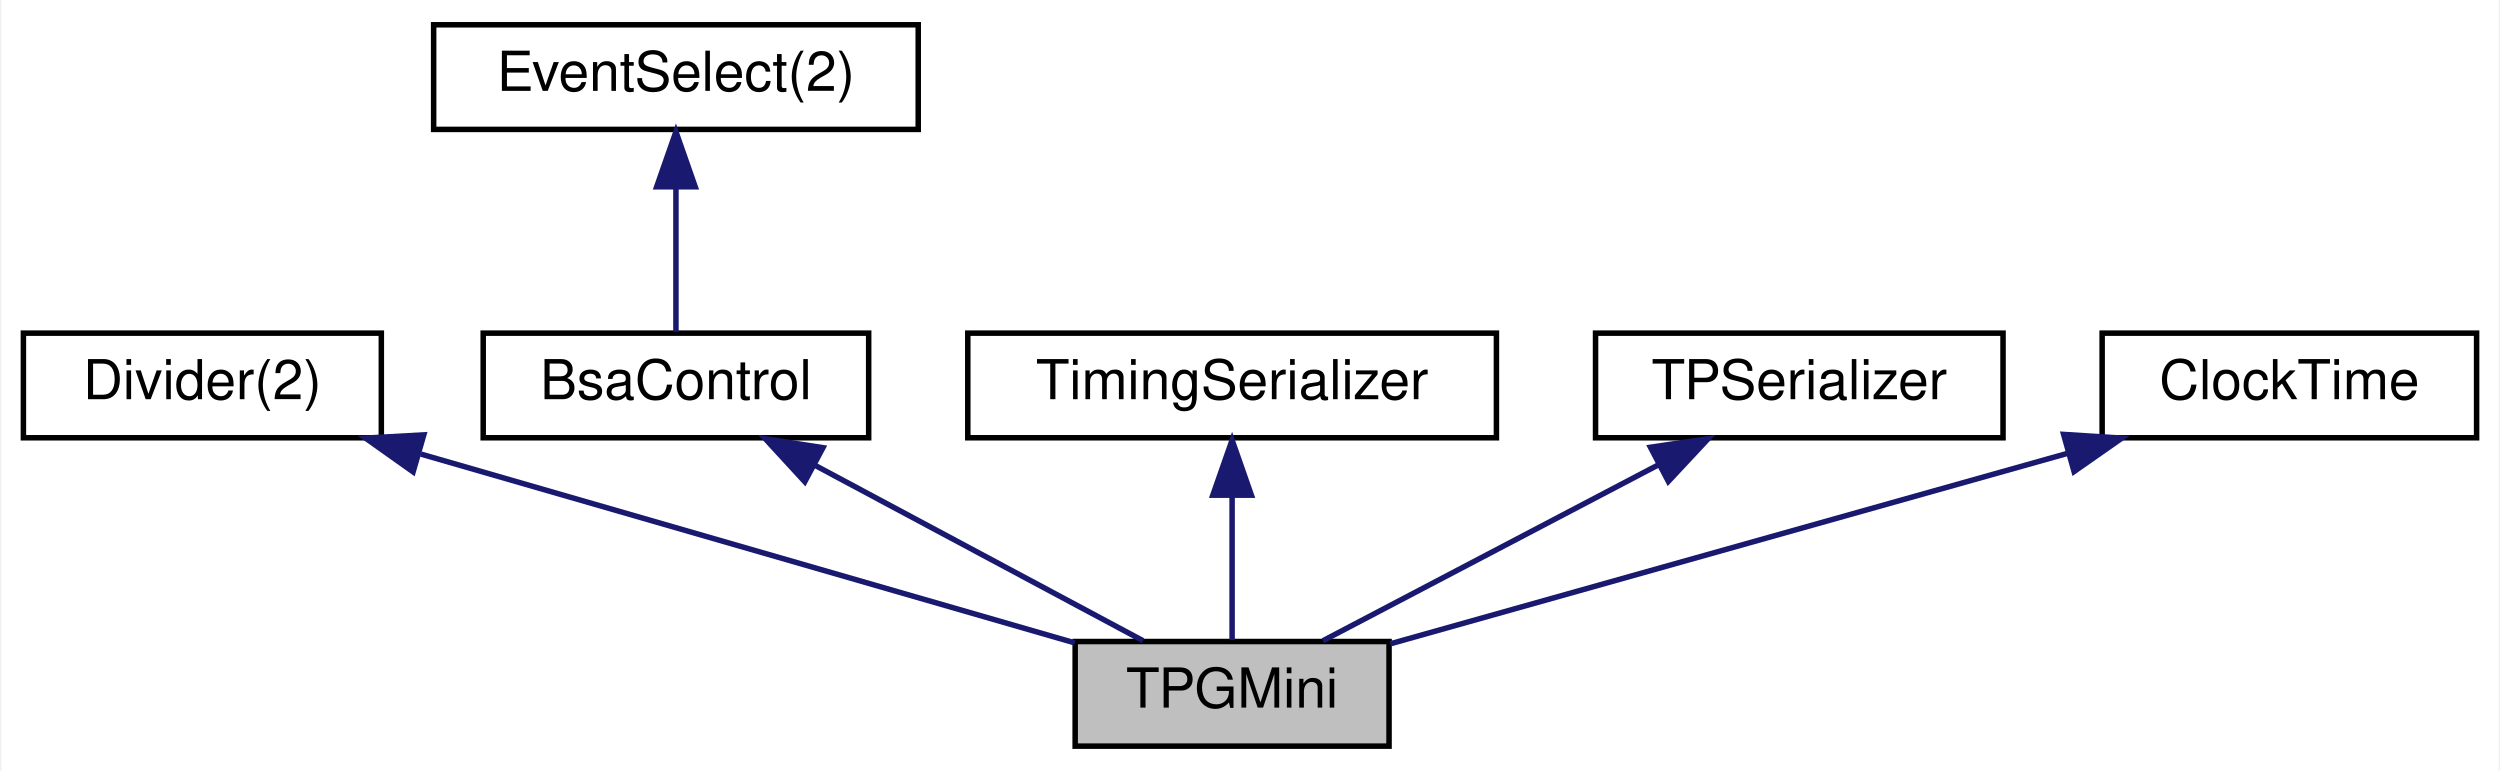
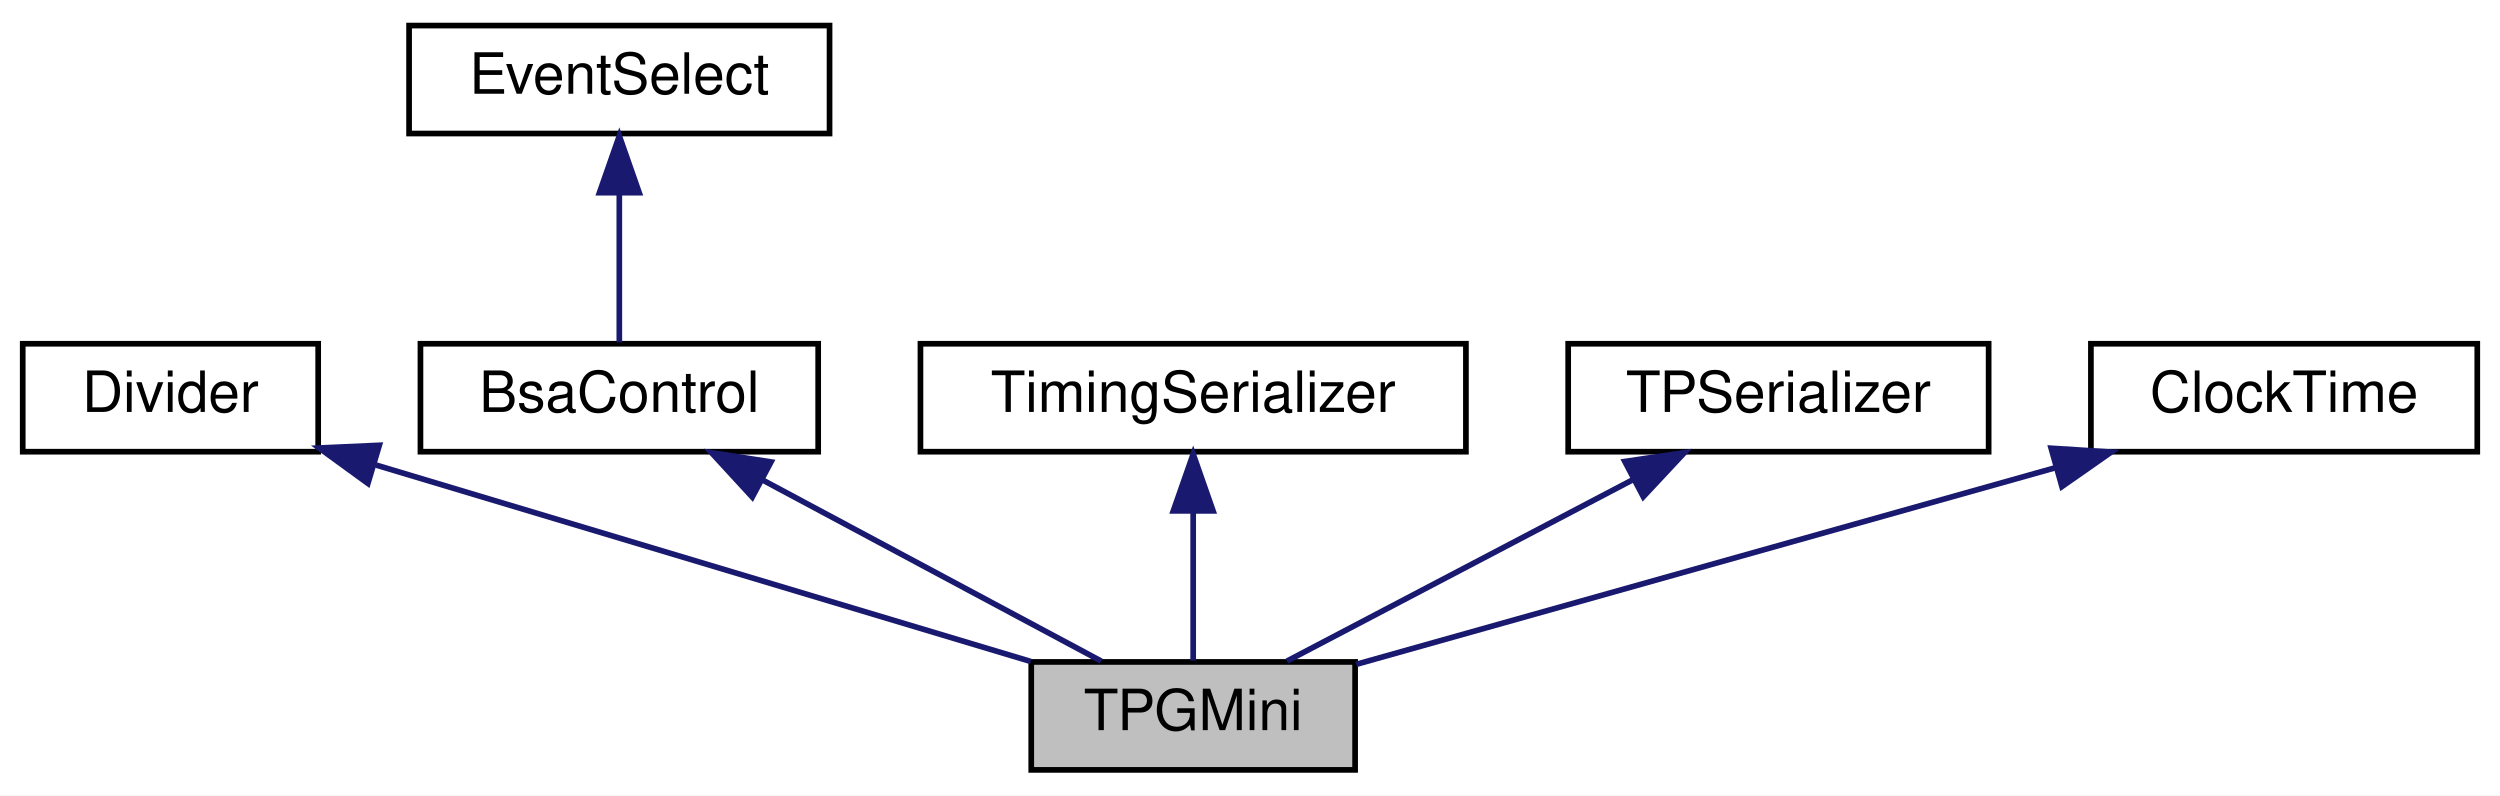
- <svg xmlns="http://www.w3.org/2000/svg" xmlns:xlink="http://www.w3.org/1999/xlink" width="454pt" height="140pt" viewBox="0.00 0.00 453.50 140.00">
+ <svg xmlns="http://www.w3.org/2000/svg" xmlns:xlink="http://www.w3.org/1999/xlink" width="440pt" height="140pt" viewBox="0.00 0.00 440.00 140.00">
  <g id="graph0" class="graph" transform="scale(1 1) rotate(0) translate(4 136)">
-     <polygon fill="white" stroke="transparent" points="-4,4 -4,-136 449.5,-136 449.5,4 -4,4" />
+     <polygon fill="white" stroke="transparent" points="-4,4 -4,-136 436,-136 436,4 -4,4" />
    <g id="node1" class="node">
      <g id="a_node1">
        <a xlink:title=" ">
-           <polygon fill="#bfbfbf" stroke="black" points="191,-0.5 191,-19.5 248,-19.5 248,-0.5 191,-0.5" />
-           <text text-anchor="middle" x="219.5" y="-7.5" font-family="Helvetica,sans-Serif" font-size="10.00">TPGMini</text>
+           <polygon fill="#bfbfbf" stroke="black" points="177.5,-0.5 177.5,-19.5 234.5,-19.5 234.5,-0.5 177.5,-0.5" />
+           <text text-anchor="middle" x="206" y="-7.5" font-family="Helvetica,sans-Serif" font-size="10.00">TPGMini</text>
        </a>
      </g>
    </g>
    <g id="node2" class="node">
      <g id="a_node2">
        <a xlink:href="classDivider.html" target="_top" xlink:title=" ">
-           <polygon fill="white" stroke="black" points="0,-56.5 0,-75.5 65,-75.5 65,-56.5 0,-56.5" />
-           <text text-anchor="middle" x="32.5" y="-63.5" font-family="Helvetica,sans-Serif" font-size="10.00">Divider(2)</text>
+           <polygon fill="white" stroke="black" points="0,-56.5 0,-75.5 52,-75.5 52,-56.5 0,-56.5" />
+           <text text-anchor="middle" x="26" y="-63.5" font-family="Helvetica,sans-Serif" font-size="10.00">Divider</text>
        </a>
      </g>
    </g>
    <g id="edge1" class="edge">
-       <path fill="none" stroke="midnightblue" d="M72.18,-53.54C107.8,-43.26 159.21,-28.41 190.93,-19.25" />
-       <polygon fill="midnightblue" stroke="midnightblue" points="70.77,-50.31 62.13,-56.44 72.71,-57.03 70.77,-50.31" />
+       <path fill="none" stroke="midnightblue" d="M62.15,-54.16C96.09,-43.97 146.18,-28.95 177.41,-19.58" />
+       <polygon fill="midnightblue" stroke="midnightblue" points="60.75,-50.92 52.17,-57.15 62.76,-57.63 60.75,-50.92" />
    </g>
    <g id="node3" class="node">
      <g id="a_node3">
        <a xlink:href="classBsaControl.html" target="_top" xlink:title=" ">
-           <polygon fill="white" stroke="black" points="83.5,-56.5 83.5,-75.5 153.5,-75.5 153.5,-56.5 83.5,-56.5" />
-           <text text-anchor="middle" x="118.5" y="-63.5" font-family="Helvetica,sans-Serif" font-size="10.00">BsaControl</text>
+           <polygon fill="white" stroke="black" points="70,-56.5 70,-75.5 140,-75.5 140,-56.5 70,-56.5" />
+           <text text-anchor="middle" x="105" y="-63.5" font-family="Helvetica,sans-Serif" font-size="10.00">BsaControl</text>
        </a>
      </g>
    </g>
    <g id="edge2" class="edge">
-       <path fill="none" stroke="midnightblue" d="M143.58,-51.59C162.26,-41.61 187.2,-28.27 203.31,-19.65" />
-       <polygon fill="midnightblue" stroke="midnightblue" points="141.9,-48.52 134.73,-56.32 145.2,-54.7 141.9,-48.52" />
+       <path fill="none" stroke="midnightblue" d="M130.08,-51.59C148.76,-41.61 173.7,-28.27 189.81,-19.65" />
+       <polygon fill="midnightblue" stroke="midnightblue" points="128.4,-48.52 121.23,-56.32 131.7,-54.7 128.4,-48.52" />
    </g>
    <g id="node4" class="node">
      <g id="a_node4">
        <a xlink:href="classEventSelect.html" target="_top" xlink:title=" ">
-           <polygon fill="white" stroke="black" points="74.5,-112.5 74.5,-131.5 162.5,-131.5 162.5,-112.5 74.5,-112.5" />
-           <text text-anchor="middle" x="118.5" y="-119.5" font-family="Helvetica,sans-Serif" font-size="10.00">EventSelect(2)</text>
+           <polygon fill="white" stroke="black" points="68,-112.5 68,-131.5 142,-131.5 142,-112.5 68,-112.5" />
+           <text text-anchor="middle" x="105" y="-119.5" font-family="Helvetica,sans-Serif" font-size="10.00">EventSelect</text>
        </a>
      </g>
    </g>
    <g id="edge3" class="edge">
-       <path fill="none" stroke="midnightblue" d="M118.5,-101.8C118.5,-92.91 118.5,-82.78 118.5,-75.75" />
-       <polygon fill="midnightblue" stroke="midnightblue" points="115,-102.08 118.5,-112.08 122,-102.08 115,-102.08" />
+       <path fill="none" stroke="midnightblue" d="M105,-101.8C105,-92.91 105,-82.78 105,-75.75" />
+       <polygon fill="midnightblue" stroke="midnightblue" points="101.5,-102.08 105,-112.08 108.5,-102.08 101.5,-102.08" />
    </g>
    <g id="node5" class="node">
      <g id="a_node5">
        <a xlink:href="classTimingSerializer.html" target="_top" xlink:title=" ">
-           <polygon fill="white" stroke="black" points="171.5,-56.5 171.5,-75.5 267.5,-75.5 267.5,-56.5 171.5,-56.5" />
-           <text text-anchor="middle" x="219.5" y="-63.5" font-family="Helvetica,sans-Serif" font-size="10.00">TimingSerializer</text>
+           <polygon fill="white" stroke="black" points="158,-56.5 158,-75.5 254,-75.5 254,-56.5 158,-56.5" />
+           <text text-anchor="middle" x="206" y="-63.5" font-family="Helvetica,sans-Serif" font-size="10.00">TimingSerializer</text>
        </a>
      </g>
    </g>
    <g id="edge4" class="edge">
-       <path fill="none" stroke="midnightblue" d="M219.5,-45.8C219.5,-36.91 219.5,-26.78 219.5,-19.75" />
-       <polygon fill="midnightblue" stroke="midnightblue" points="216,-46.08 219.5,-56.08 223,-46.08 216,-46.08" />
+       <path fill="none" stroke="midnightblue" d="M206,-45.8C206,-36.91 206,-26.78 206,-19.75" />
+       <polygon fill="midnightblue" stroke="midnightblue" points="202.5,-46.08 206,-56.08 209.5,-46.08 202.5,-46.08" />
    </g>
    <g id="node6" class="node">
      <g id="a_node6">
        <a xlink:href="classTPSerializer.html" target="_top" xlink:title=" ">
-           <polygon fill="white" stroke="black" points="285.5,-56.5 285.5,-75.5 359.5,-75.5 359.5,-56.5 285.5,-56.5" />
-           <text text-anchor="middle" x="322.5" y="-63.5" font-family="Helvetica,sans-Serif" font-size="10.00">TPSerializer</text>
+           <polygon fill="white" stroke="black" points="272,-56.5 272,-75.5 346,-75.5 346,-56.5 272,-56.5" />
+           <text text-anchor="middle" x="309" y="-63.5" font-family="Helvetica,sans-Serif" font-size="10.00">TPSerializer</text>
        </a>
      </g>
    </g>
    <g id="edge5" class="edge">
-       <path fill="none" stroke="midnightblue" d="M296.92,-51.59C277.88,-41.61 252.44,-28.27 236.01,-19.65" />
-       <polygon fill="midnightblue" stroke="midnightblue" points="295.47,-54.78 305.95,-56.32 298.72,-48.58 295.47,-54.78" />
+       <path fill="none" stroke="midnightblue" d="M283.42,-51.59C264.38,-41.61 238.94,-28.27 222.51,-19.65" />
+       <polygon fill="midnightblue" stroke="midnightblue" points="281.97,-54.78 292.45,-56.32 285.22,-48.58 281.97,-54.78" />
    </g>
    <g id="node7" class="node">
      <g id="a_node7">
        <a xlink:href="classClockTime.html" target="_top" xlink:title=" ">
-           <polygon fill="white" stroke="black" points="377.5,-56.5 377.5,-75.5 445.5,-75.5 445.5,-56.5 377.5,-56.5" />
-           <text text-anchor="middle" x="411.5" y="-63.5" font-family="Helvetica,sans-Serif" font-size="10.00">ClockTime</text>
+           <polygon fill="white" stroke="black" points="364,-56.5 364,-75.5 432,-75.5 432,-56.5 364,-56.5" />
+           <text text-anchor="middle" x="398" y="-63.5" font-family="Helvetica,sans-Serif" font-size="10.00">ClockTime</text>
        </a>
      </g>
    </g>
    <g id="edge6" class="edge">
-       <path fill="none" stroke="midnightblue" d="M371.17,-53.66C334.35,-43.3 280.85,-28.25 248.21,-19.08" />
-       <polygon fill="midnightblue" stroke="midnightblue" points="370.5,-57.11 381.08,-56.44 372.4,-50.37 370.5,-57.11" />
+       <path fill="none" stroke="midnightblue" d="M357.67,-53.66C320.85,-43.3 267.35,-28.25 234.71,-19.08" />
+       <polygon fill="midnightblue" stroke="midnightblue" points="357,-57.11 367.58,-56.44 358.9,-50.37 357,-57.11" />
    </g>
  </g>
</svg>
